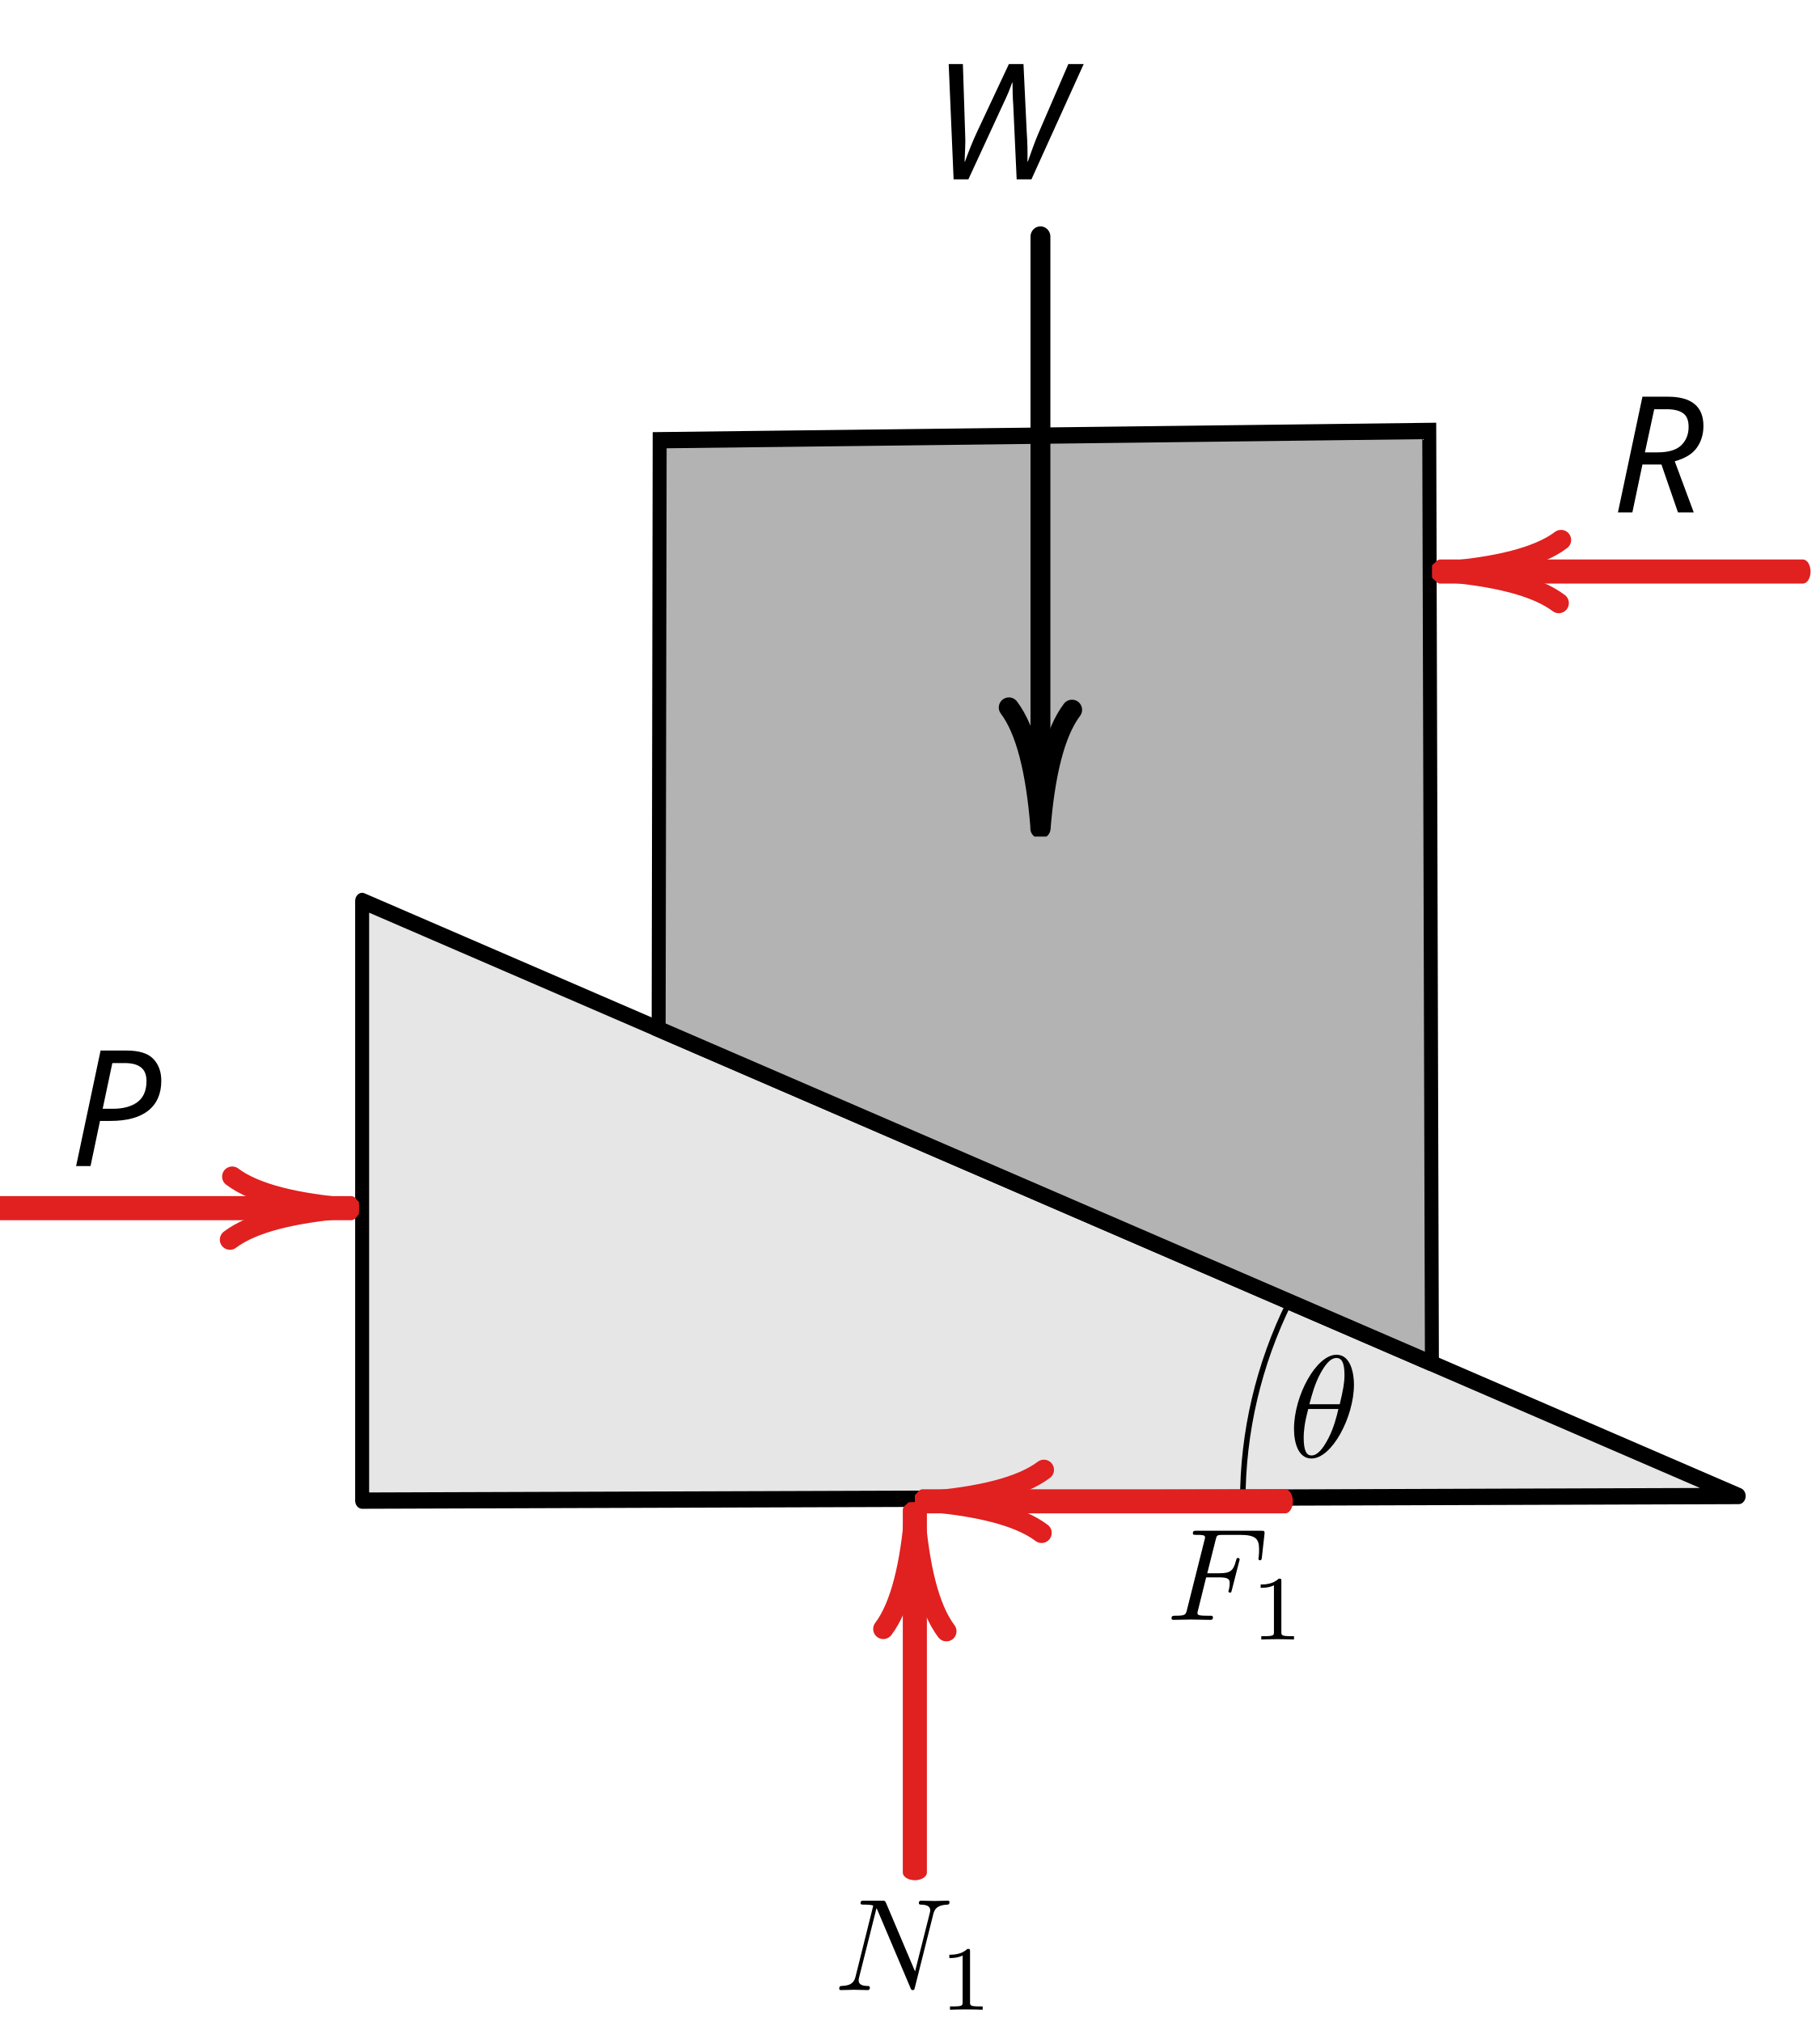
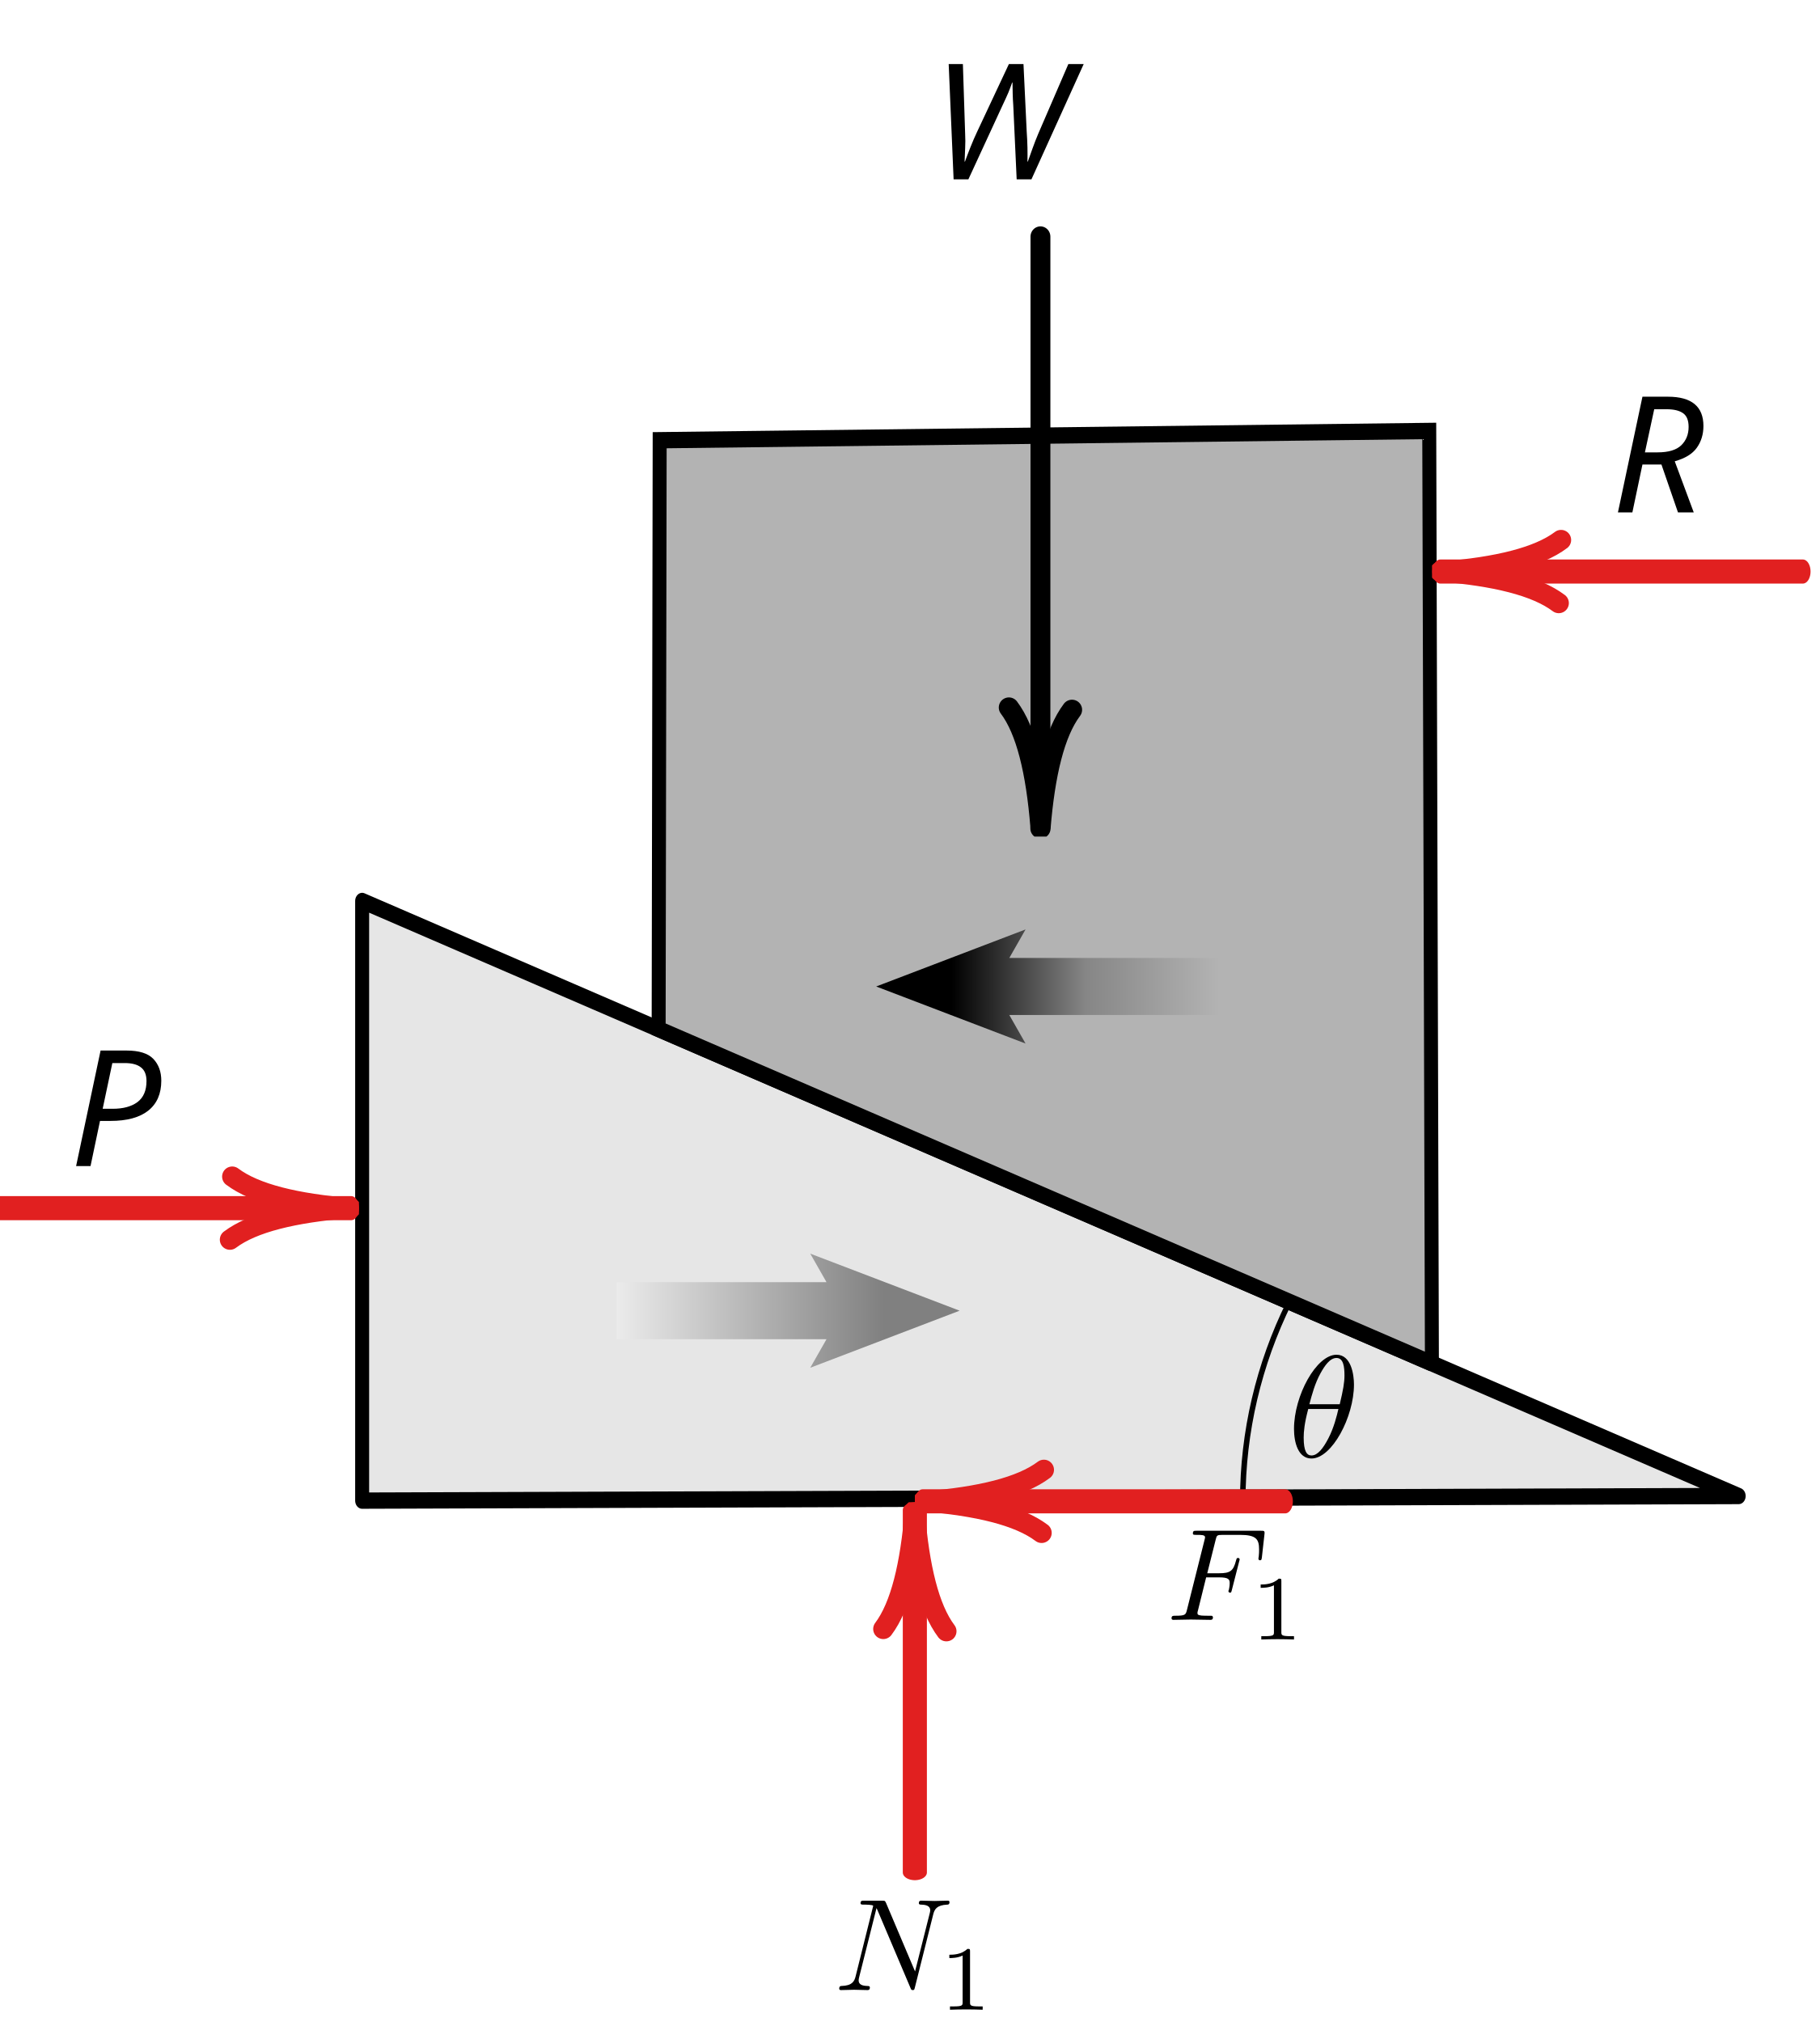
<svg xmlns="http://www.w3.org/2000/svg" width="100%" height="100%" viewBox="0 0 180 200" version="1.1" xml:space="preserve" style="fill-rule:evenodd;clip-rule:evenodd;stroke-linecap:round;stroke-linejoin:round;stroke-miterlimit:1.5;">
  <g transform="matrix(1,0,0,1,-2342,0)">
    <g id="wedge-example-fbd-1" transform="matrix(0.6,0,0,1,2223.8,-116)">
      <rect x="197" y="116" width="300" height="200" style="fill:none;" />
      <clipPath id="_clip1">
        <rect x="197" y="116" width="300" height="200" />
      </clipPath>
      <g clip-path="url(#_clip1)">
        <g transform="matrix(1.66667,0,0,1,-213,0)">
          <g transform="matrix(0.845588,0,0,0.845588,54.3529,36.1218)">
            <g transform="matrix(0.463977,0,0,0.541667,223.53,-90.2083)">
              <path d="M98,665L98,535.5L445,664L98,665Z" style="fill:rgb(230,230,230);stroke:black;stroke-width:3.52px;" />
            </g>
            <g transform="matrix(0.463977,0,0,0.541667,223.53,-90.2083)">
              <path d="M173,436L172.743,563.179L367.672,635.364L367,434L173,436Z" style="fill:rgb(179,179,179);stroke:black;stroke-width:3.52px;stroke-linejoin:miter;" />
            </g>
            <g transform="matrix(3.22222,0,0,3.04794,-378.778,-263.39)">
              <path d="M234.688,167.389C233.576,169.772 233,172.37 233,175L251,175L234.688,167.389Z" style="fill:none;stroke:black;stroke-width:0.2px;stroke-linejoin:miter;" />
            </g>
          </g>
          <g id="_1.5pt-Vector-Red" transform="matrix(7.59264e-16,12.3997,-1,6.12323e-17,498.4,-4524.3)">
            <rect x="376" y="144" width="4.9" height="11" style="fill:none;" />
            <clipPath id="_clip2">
              <rect x="376" y="144" width="4.9" height="11" />
            </clipPath>
            <g clip-path="url(#_clip2)">
              <g transform="matrix(0.080647,0,-5.11374e-33,1.29268,348.173,-63.7317)">
                <g transform="matrix(1,0,0,0.773585,2,26.8679)">
                  <path d="M403,178.5C397.599,178.061 393.529,177.085 391.268,175.38" style="fill:none;stroke:black;stroke-width:2px;" />
                </g>
                <g transform="matrix(1,0,0,-0.773585,1.77402,303.038)">
                  <path d="M403,178.5C397.599,178.061 393.529,177.085 391.268,175.38" style="fill:none;stroke:black;stroke-width:2px;" />
                </g>
              </g>
              <g transform="matrix(0.0200387,-9.85944e-18,1.23875e-18,-0.24,373.75,177.82)">
                <path d="M118,118L351.818,118" style="fill:none;fill-rule:nonzero;stroke:black;stroke-width:8.19px;stroke-miterlimit:10;" />
              </g>
            </g>
          </g>
          <g id="_1.5pt-Vector-Red1" transform="matrix(7.65306,-1.97215e-31,5.23272e-32,1,-2633.55,86)">
            <rect x="376" y="144" width="4.9" height="11" style="fill:none;" />
            <clipPath id="_clip3">
              <rect x="376" y="144" width="4.9" height="11" />
            </clipPath>
            <g clip-path="url(#_clip3)">
              <g transform="matrix(0.130667,0,-8.28544e-33,1.29268,327.875,-63.7317)">
                <g transform="matrix(1,0,0,0.773585,2,26.8679)">
                  <path d="M403,178.5C397.599,178.061 393.529,177.085 391.268,175.38" style="fill:none;stroke:rgb(225,32,32);stroke-width:2px;" />
                </g>
                <g transform="matrix(1,0,0,-0.773585,1.77402,303.038)">
                  <path d="M403,178.5C397.599,178.061 393.529,177.085 391.268,175.38" style="fill:none;stroke:rgb(225,32,32);stroke-width:2px;" />
                </g>
              </g>
              <g transform="matrix(0.0200387,-9.85944e-18,1.23875e-18,-0.24,373.75,177.82)">
                <path d="M118,118L351.818,118" style="fill:none;fill-rule:nonzero;stroke:rgb(225,32,32);stroke-width:9.93px;stroke-miterlimit:10;" />
              </g>
            </g>
          </g>
          <g transform="matrix(1,0,0,1,358.922,251.089)">
            <g transform="matrix(1.20091,0,0,1.20091,14.9623,1.41979)">
              <g id="glyph0-1">
                            </g>
              <g transform="matrix(1,0,0,1,-0.422125,6.33248)">
                <g id="surface1">
                  <g>
                    <g id="glyph0-11">
                      <g id="surface11">
                        <g>
                          <g id="glyph0-12">
                            <path d="M5.438,-5.969C5.438,-6.766 5.219,-8.422 4,-8.422C2.344,-8.422 0.5,-5.063 0.5,-2.313C0.5,-1.188 0.844,0.125 1.938,0.125C3.625,0.125 5.438,-3.297 5.438,-5.969ZM1.766,-4.344C1.969,-5.109 2.219,-6.063 2.688,-6.906C3.016,-7.5 3.453,-8.156 4,-8.156C4.578,-8.156 4.656,-7.406 4.656,-6.719C4.656,-6.125 4.547,-5.516 4.266,-4.344L1.766,-4.344ZM4.156,-3.953C4.031,-3.406 3.781,-2.391 3.328,-1.531C2.906,-0.719 2.453,-0.125 1.938,-0.125C1.547,-0.125 1.297,-0.484 1.297,-1.594C1.297,-2.094 1.359,-2.781 1.672,-3.953L4.156,-3.953Z" style="fill-rule:nonzero;" />
                          </g>
                        </g>
                      </g>
                    </g>
                  </g>
                </g>
              </g>
            </g>
            <g transform="matrix(1.20091,0,0,1.20091,-121.664,-160.257)">
              <g transform="matrix(13.3333,0,0,13.3333,22.0365,117)">
                            </g>
              <text x="13px" y="117px" style="font-family:'CMUSerif-Italic', 'CMU Serif';font-weight:500;font-style:italic;font-size:13.333px;">P</text>
            </g>
            <g transform="matrix(1.19867,0,0,1.19867,-46.568,-219.418)">
              <g transform="matrix(13.3333,0,0,13.3333,34.7969,85.1507)">
                            </g>
              <text x="21.496px" y="85.151px" style="font-family:'CMUSerif-Italic', 'CMU Serif';font-weight:500;font-style:italic;font-size:13.333px;">W</text>
            </g>
          </g>
        </g>
        <g transform="matrix(1.16667,0,0,1,-39.5,-0.152595)">
          <g id="_1.5pt-Vector-Red2" transform="matrix(-10.9329,-9.3723e-16,1.7495e-16,-1,4569.38,322.184)">
            <rect x="376" y="144" width="4.9" height="11" style="fill:none;" />
            <clipPath id="_clip4">
              <rect x="376" y="144" width="4.9" height="11" />
            </clipPath>
            <g clip-path="url(#_clip4)">
              <g transform="matrix(0.130667,0,-8.28544e-33,1.29268,327.875,-63.7317)">
                <g transform="matrix(1,0,0,0.773585,2,26.8679)">
                  <path d="M403,178.5C397.599,178.061 393.529,177.085 391.268,175.38" style="fill:none;stroke:rgb(225,32,32);stroke-width:2px;" />
                </g>
                <g transform="matrix(1,0,0,-0.773585,1.77402,303.038)">
                  <path d="M403,178.5C397.599,178.061 393.529,177.085 391.268,175.38" style="fill:none;stroke:rgb(225,32,32);stroke-width:2px;" />
                </g>
              </g>
              <g transform="matrix(0.0200387,-9.85944e-18,1.23875e-18,-0.24,373.743,177.82)">
                <path d="M118,118L351.818,118" style="fill:none;fill-rule:nonzero;stroke:rgb(225,32,32);stroke-width:9.93px;stroke-miterlimit:10;" />
              </g>
            </g>
          </g>
          <g transform="matrix(1.71792,0,0,1.20255,393.439,64.4343)">
            <g transform="matrix(13.3333,0,0,13.3333,31.2096,85.1507)">
                        </g>
            <text x="21.496px" y="85.151px" style="font-family:'CMUSerif-Italic', 'CMU Serif';font-weight:500;font-style:italic;font-size:13.333px;">R</text>
          </g>
        </g>
        <g transform="matrix(1.66667,0,0,1,-215.066,0.0694063)">
          <g id="_1.5pt-Vector-Red3" transform="matrix(9.99201e-16,-7.65306,1,1.2837e-16,188.218,3179.57)">
            <rect x="376" y="144" width="4.9" height="11" style="fill:none;" />
            <clipPath id="_clip5">
              <rect x="376" y="144" width="4.9" height="11" />
            </clipPath>
            <g clip-path="url(#_clip5)">
              <g transform="matrix(0.130667,0,-8.28544e-33,1.29268,327.875,-63.7317)">
                <g transform="matrix(1,0,0,0.773585,2,26.8679)">
                  <path d="M403,178.5C397.599,178.061 393.529,177.085 391.268,175.38" style="fill:none;stroke:rgb(225,32,32);stroke-width:2px;" />
                </g>
                <g transform="matrix(1,0,0,-0.773585,1.77402,303.038)">
                  <path d="M403,178.5C397.599,178.061 393.529,177.085 391.268,175.38" style="fill:none;stroke:rgb(225,32,32);stroke-width:2px;" />
                </g>
              </g>
              <g transform="matrix(0.0200387,-9.85944e-18,1.23875e-18,-0.24,373.75,177.82)">
                <path d="M118,118L351.818,118" style="fill:none;fill-rule:nonzero;stroke:rgb(225,32,32);stroke-width:9.93px;stroke-miterlimit:10;" />
              </g>
            </g>
          </g>
          <g id="_1.5pt-Vector-Red4" transform="matrix(-7.65306,4.06644e-16,-5.53275e-17,-1,3252.77,413.931)">
            <rect x="376" y="144" width="4.9" height="11" style="fill:none;" />
            <clipPath id="_clip6">
              <rect x="376" y="144" width="4.9" height="11" />
            </clipPath>
            <g clip-path="url(#_clip6)">
              <g transform="matrix(0.130667,0,-8.28544e-33,1.29268,327.875,-63.7317)">
                <g transform="matrix(1,0,0,0.773585,2,26.8679)">
                  <path d="M403,178.5C397.599,178.061 393.529,177.085 391.268,175.38" style="fill:none;stroke:rgb(225,32,32);stroke-width:2px;" />
                </g>
                <g transform="matrix(1,0,0,-0.773585,1.77402,303.038)">
                  <path d="M403,178.5C397.599,178.061 393.529,177.085 391.268,175.38" style="fill:none;stroke:rgb(225,32,32);stroke-width:2px;" />
                </g>
              </g>
              <g transform="matrix(0.0200387,-9.85944e-18,1.23875e-18,-0.24,373.75,177.82)">
                <path d="M118,118L351.818,118" style="fill:none;fill-rule:nonzero;stroke:rgb(225,32,32);stroke-width:9.93px;stroke-miterlimit:10;" />
              </g>
            </g>
          </g>
        </g>
        <g transform="matrix(1,0,0,1,-84.3057,127.651)">
          <g id="glyph-0-1" transform="matrix(1.66667,0,0,1,418.806,185.192)">
            <g>
              <path d="M9.797,-7.484C9.922,-8 10.156,-8.406 11.188,-8.453C11.25,-8.453 11.406,-8.453 11.406,-8.703C11.406,-8.719 11.406,-8.844 11.25,-8.844C10.813,-8.844 10.359,-8.813 9.938,-8.813C9.5,-8.813 9.047,-8.844 8.609,-8.844C8.531,-8.844 8.375,-8.844 8.375,-8.594C8.375,-8.453 8.516,-8.453 8.609,-8.453C9.359,-8.438 9.5,-8.156 9.5,-7.875C9.5,-7.844 9.469,-7.641 9.453,-7.609L8,-1.844L5.141,-8.594C5.031,-8.828 5.031,-8.844 4.734,-8.844L2.984,-8.844C2.734,-8.844 2.609,-8.844 2.609,-8.594C2.609,-8.453 2.734,-8.453 2.984,-8.453C3.047,-8.453 3.859,-8.453 3.859,-8.328L2.125,-1.375C2,-0.859 1.781,-0.438 0.719,-0.406C0.641,-0.406 0.5,-0.391 0.5,-0.141C0.5,-0.047 0.563,0 0.672,0C1.094,0 1.547,-0.031 1.969,-0.031C2.406,-0.031 2.875,0 3.297,0C3.375,0 3.531,0 3.531,-0.266C3.531,-0.391 3.422,-0.406 3.281,-0.406C2.531,-0.422 2.422,-0.719 2.422,-0.969C2.422,-1.063 2.438,-1.125 2.469,-1.266L4.188,-8.109C4.234,-8.031 4.234,-8 4.297,-7.875L7.531,-0.25C7.609,-0.031 7.656,0 7.766,0C7.922,0 7.922,-0.031 7.984,-0.266L9.797,-7.484Z" style="fill-rule:nonzero;" />
            </g>
          </g>
          <g id="glyph-1-1" transform="matrix(1.66667,0,0,1,436.15,187.135)">
            <g>
              <path d="M3.031,-5.766C3.031,-6.016 3.016,-6.016 2.766,-6.016C2.188,-5.453 1.359,-5.438 0.984,-5.438L0.984,-5.109C1.203,-5.109 1.797,-5.109 2.297,-5.359L2.297,-0.75C2.297,-0.438 2.297,-0.328 1.391,-0.328L1.047,-0.328L1.047,0C1.219,-0.016 2.328,-0.031 2.672,-0.031C2.953,-0.031 4.094,-0.016 4.281,0L4.281,-0.328L3.938,-0.328C3.031,-0.328 3.031,-0.438 3.031,-0.75L3.031,-5.766Z" style="fill-rule:nonzero;" />
            </g>
          </g>
        </g>
        <g transform="matrix(1,0,0,1,-31.2576,91.046)">
          <g id="glyph-0-11" transform="matrix(1.66667,0,0,1,420.537,185.177)">
            <g>
              <path d="M3.922,-4.203L5.188,-4.203C6.156,-4.203 6.25,-4 6.25,-3.625C6.25,-3.531 6.25,-3.375 6.172,-2.984C6.141,-2.922 6.125,-2.875 6.125,-2.844C6.125,-2.75 6.203,-2.688 6.281,-2.688C6.406,-2.688 6.406,-2.734 6.469,-2.969L7.188,-5.781C7.234,-5.922 7.234,-5.953 7.234,-5.984C7.234,-6.016 7.203,-6.125 7.078,-6.125C6.938,-6.125 6.938,-6.063 6.875,-5.859C6.609,-4.844 6.313,-4.609 5.203,-4.609L4.031,-4.609L4.859,-7.906C4.969,-8.359 4.984,-8.406 5.563,-8.406L7.266,-8.406C8.859,-8.406 9.156,-7.984 9.156,-6.984C9.156,-6.688 9.156,-6.625 9.125,-6.281C9.094,-6.109 9.094,-6.094 9.094,-6.047C9.094,-5.984 9.125,-5.891 9.25,-5.891C9.391,-5.891 9.406,-5.969 9.438,-6.219L9.688,-8.453C9.734,-8.813 9.656,-8.813 9.344,-8.813L2.984,-8.813C2.734,-8.813 2.609,-8.813 2.609,-8.547C2.609,-8.406 2.719,-8.406 2.969,-8.406C3.453,-8.406 3.813,-8.406 3.813,-8.172C3.813,-8.125 3.813,-8.094 3.75,-7.859L2.031,-1.016C1.906,-0.5 1.875,-0.406 0.859,-0.406C0.641,-0.406 0.5,-0.406 0.5,-0.156C0.5,0 0.641,0 0.688,0C1.063,0 2.016,-0.031 2.391,-0.031C2.828,-0.031 3.906,0 4.328,0C4.438,0 4.594,0 4.594,-0.25C4.594,-0.344 4.516,-0.375 4.516,-0.391C4.484,-0.406 4.453,-0.406 4.156,-0.406C3.875,-0.406 3.813,-0.406 3.484,-0.422C3.109,-0.469 3.063,-0.516 3.063,-0.688C3.063,-0.719 3.063,-0.797 3.125,-0.984L3.922,-4.203Z" style="fill-rule:nonzero;" />
            </g>
          </g>
          <g id="glyph-1-11" transform="matrix(1.66667,0,0,1,434.419,187.119)">
            <g>
              <path d="M3.031,-5.766C3.031,-6.016 3.016,-6.016 2.766,-6.016C2.188,-5.453 1.359,-5.438 0.984,-5.438L0.984,-5.109C1.203,-5.109 1.797,-5.109 2.297,-5.359L2.297,-0.75C2.297,-0.438 2.297,-0.328 1.391,-0.328L1.047,-0.328L1.047,0C1.219,-0.016 2.328,-0.031 2.672,-0.031C2.953,-0.031 4.094,-0.016 4.281,0L4.281,-0.328L3.938,-0.328C3.031,-0.328 3.031,-0.438 3.031,-0.75L3.031,-5.766Z" style="fill-rule:nonzero;" />
            </g>
          </g>
        </g>
+         <g id="impending-motion-arrow" transform="matrix(1.41502,0,0,0.626072,-768.693,188.573)">
+           <path d="M754.306,95.663L754.306,86.649L778.738,86.649L776.845,82.142L794.246,91.156L776.845,100.171L778.738,95.663L754.306,95.663Z" style="fill:url(#_Linear7);" />
+         </g>
+         <g id="impending-motion-arrow1" transform="matrix(-1.41502,0,0,0.626072,1465.3,156.505)">
+           <path d="M754.306,95.663L754.306,86.649L778.738,86.649L776.845,82.142L794.246,91.156L776.845,100.171L778.738,95.663L754.306,95.663Z" style="fill:url(#_Linear8);" />
+         </g>
      </g>
    </g>
  </g>
+   <defs>
+     <linearGradient id="_Linear7" x1="0" y1="0" x2="1" y2="0" gradientUnits="userSpaceOnUse" gradientTransform="matrix(31.1269,0,0,3.90296,754.306,91.1561)">
+       <stop offset="0" style="stop-color:rgb(235,235,235);stop-opacity:1" />
+       <stop offset="1" style="stop-color:rgb(128,128,128);stop-opacity:1" />
+     </linearGradient>
+     <linearGradient id="_Linear8" x1="0" y1="0" x2="1" y2="0" gradientUnits="userSpaceOnUse" gradientTransform="matrix(31.1269,0,0,3.90296,754.306,91.1561)">
+       <stop offset="0" style="stop-color:rgb(179,179,179);stop-opacity:1" />
+       <stop offset="0.5" style="stop-color:rgb(134,134,134);stop-opacity:1" />
+       <stop offset="1" style="stop-color:black;stop-opacity:1" />
+     </linearGradient>
+   </defs>
</svg>
